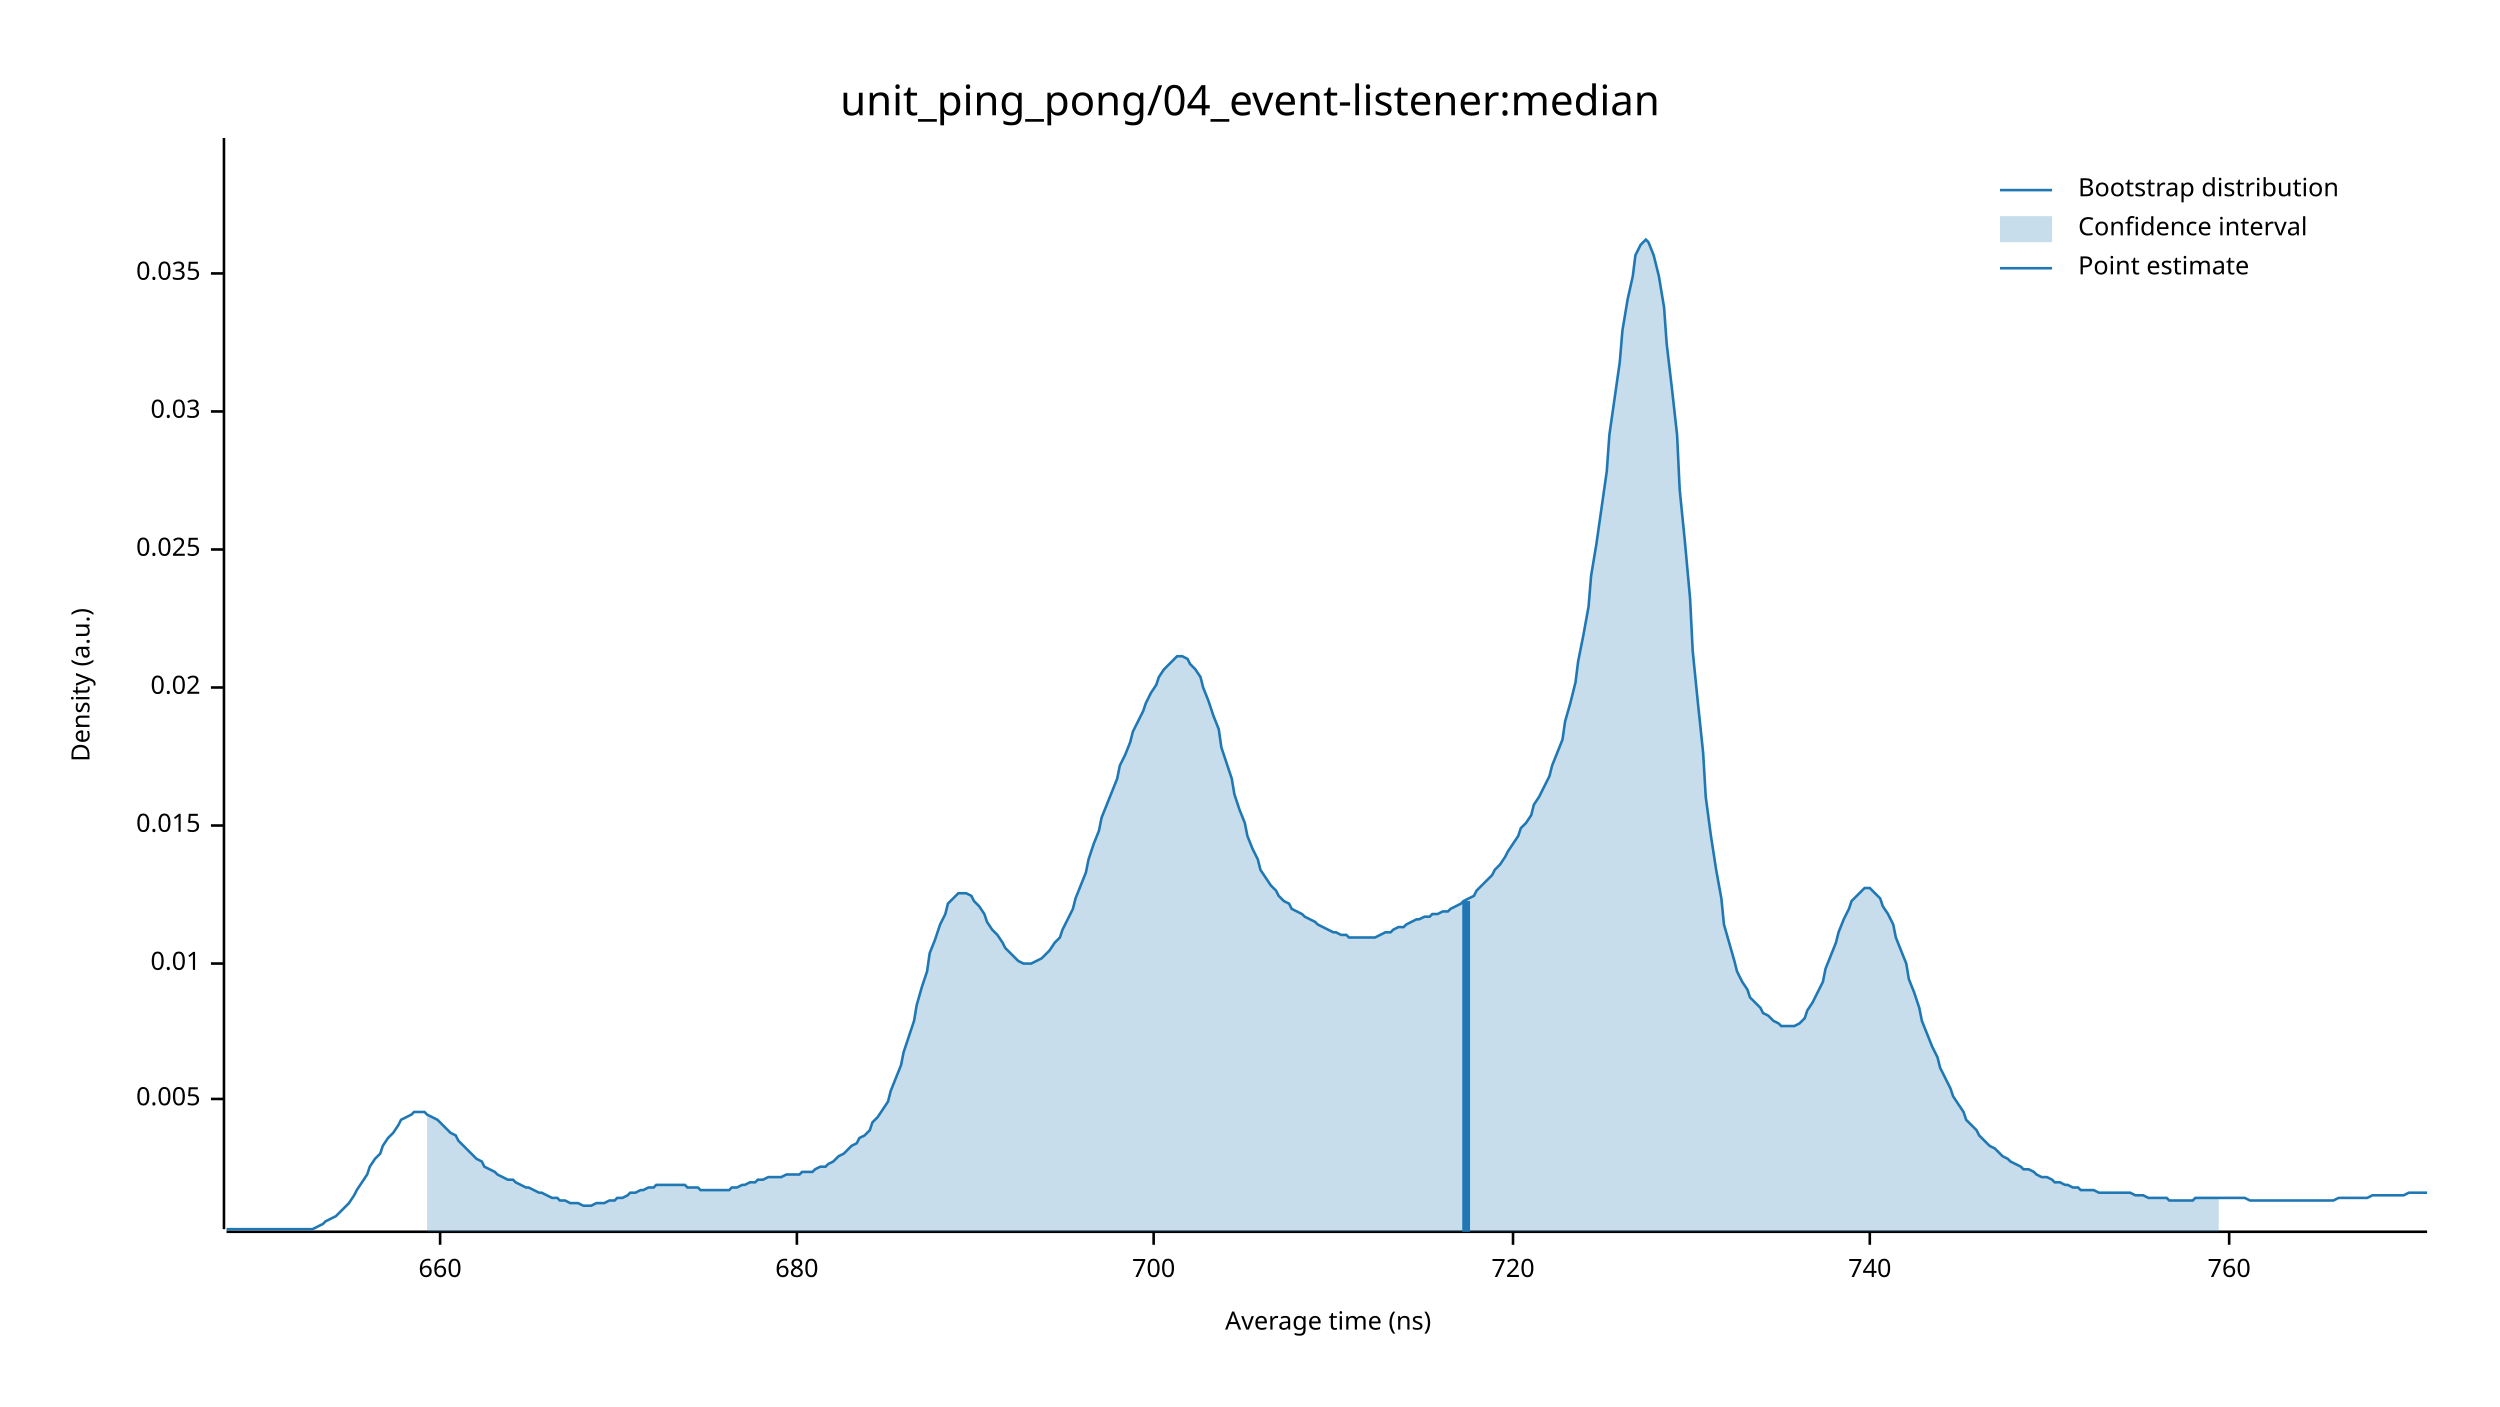
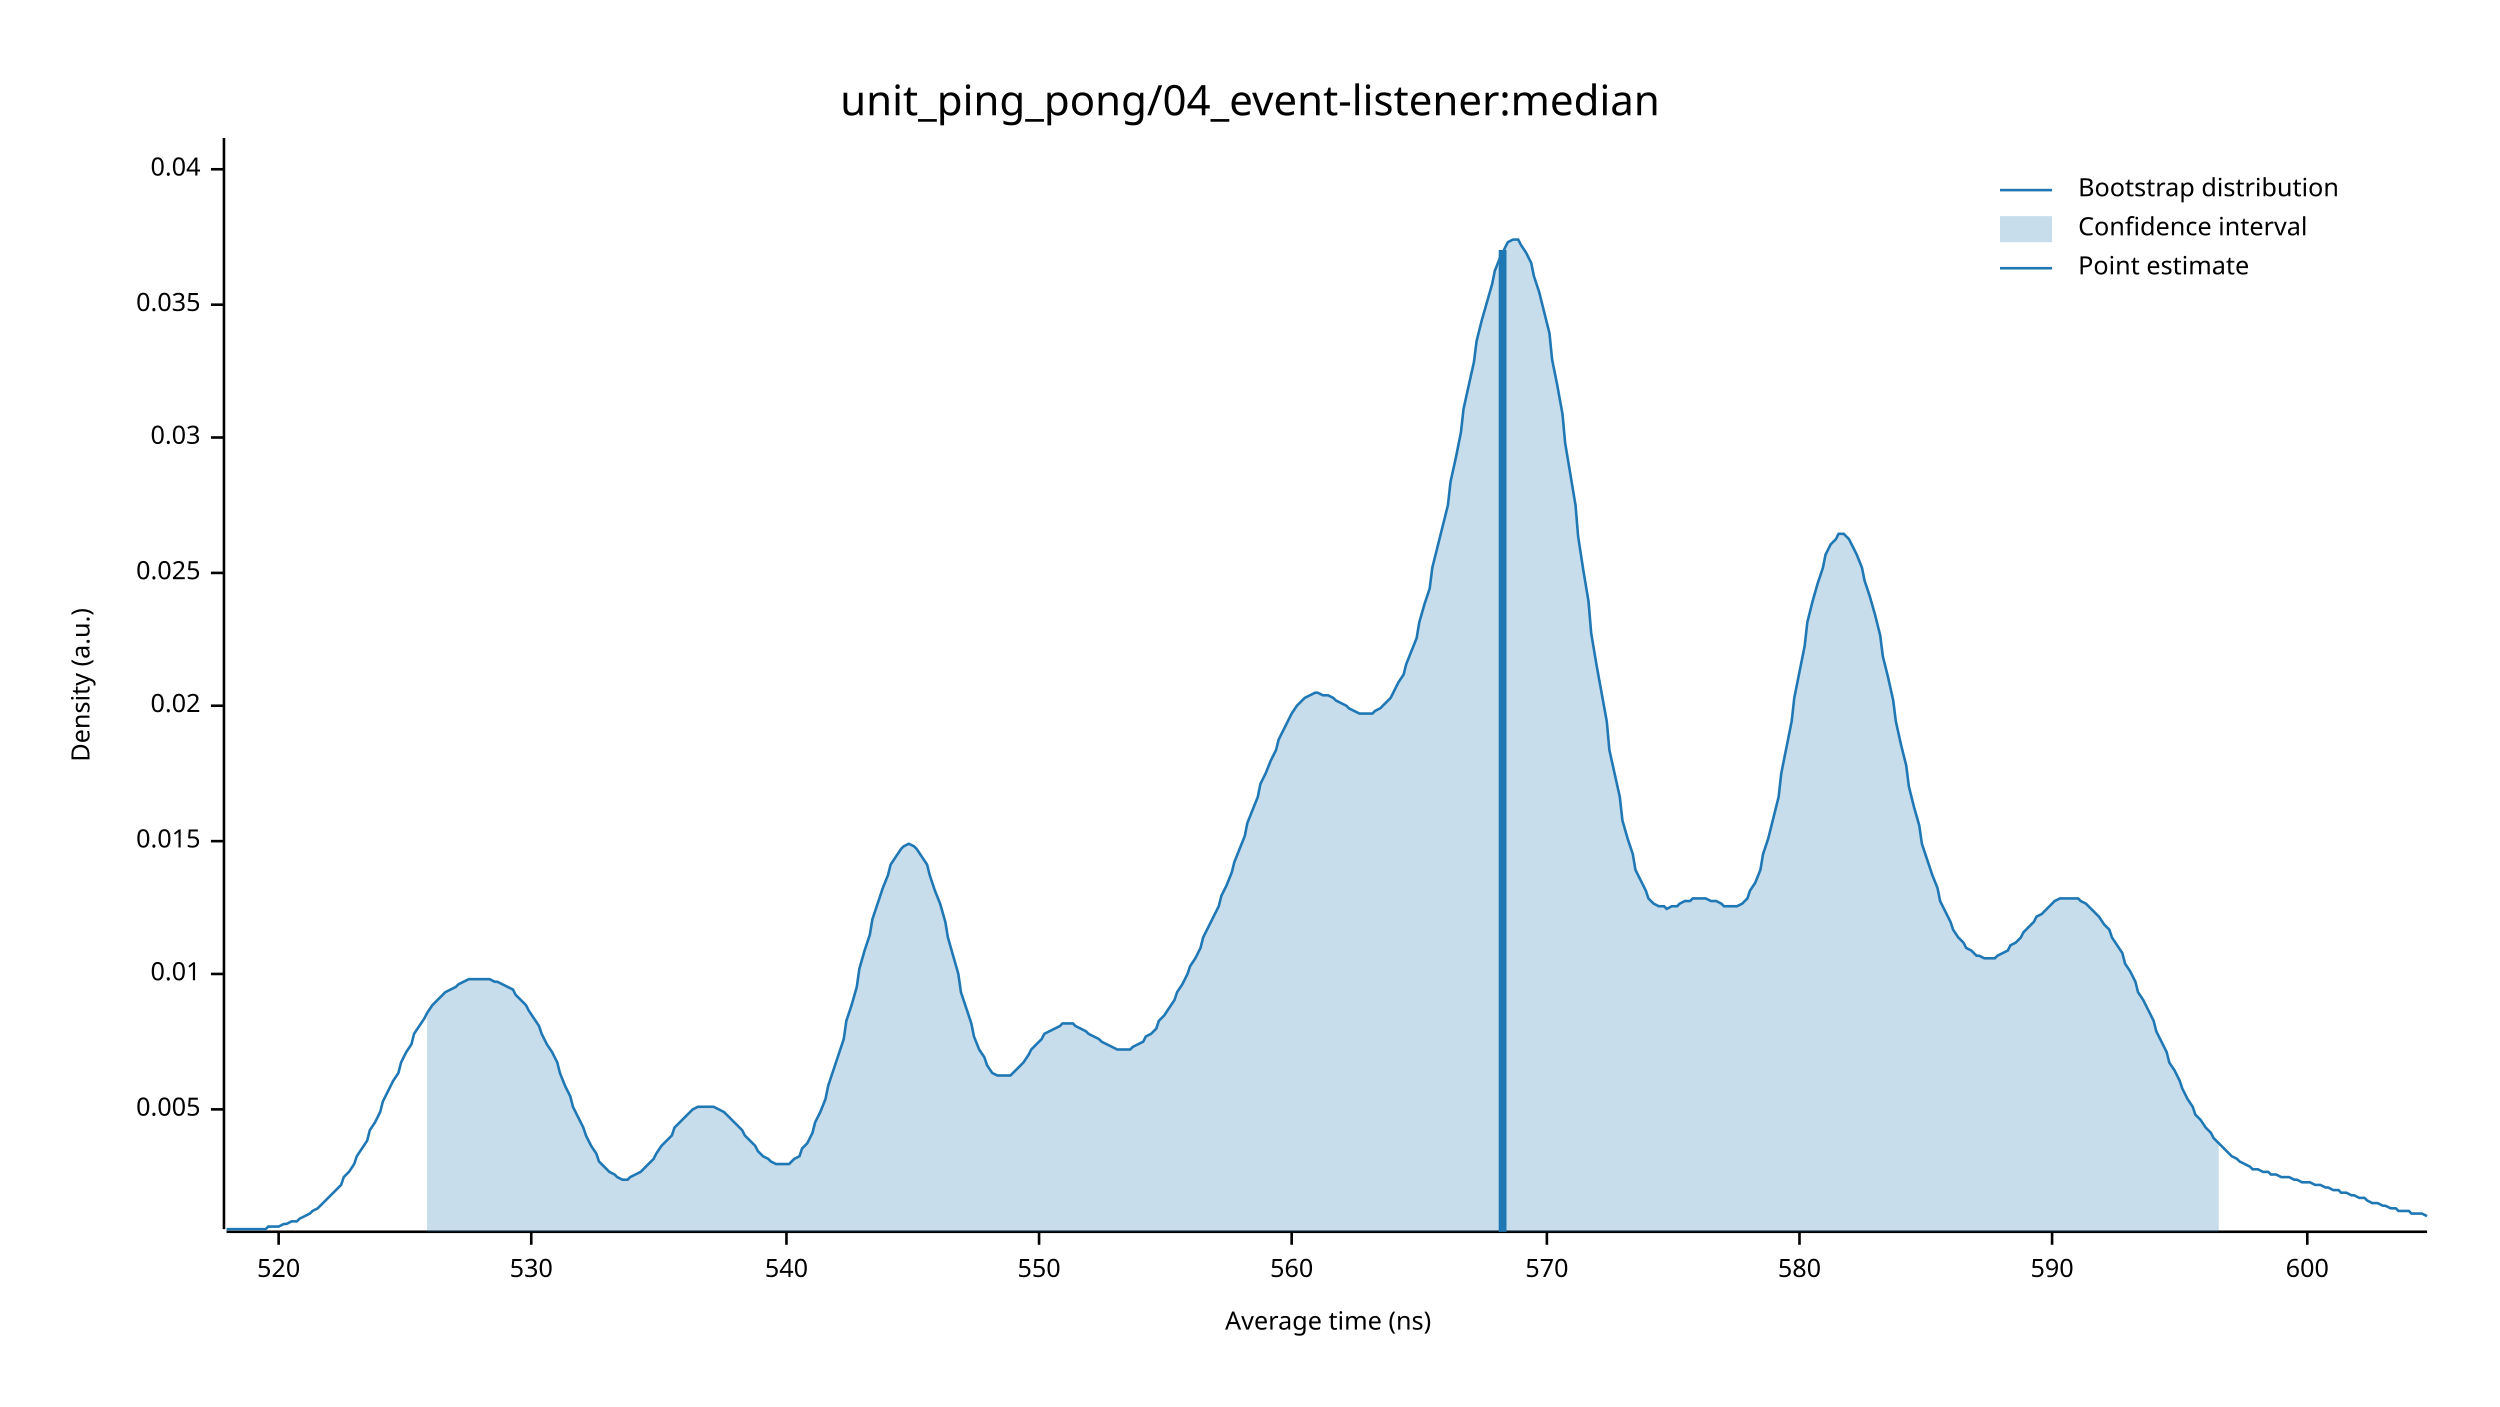
<svg xmlns="http://www.w3.org/2000/svg" width="960" height="540" viewBox="0 0 960 540">
  <text x="480" y="32" dy="0.76em" text-anchor="middle" font-family="sans-serif" font-size="16.129" opacity="1" fill="#000000">
unit_ping_pong/04_event-listener:median
</text>
  <text x="27" y="263" dy="0.76em" text-anchor="middle" font-family="sans-serif" font-size="9.677" opacity="1" fill="#000000" transform="rotate(270, 27, 263)">
Density (a.u.)
</text>
  <text x="510" y="513" dy="-0.5ex" text-anchor="middle" font-family="sans-serif" font-size="9.677" opacity="1" fill="#000000">
Average time (ns)
</text>
  <polyline fill="none" opacity="1" stroke="#000000" stroke-width="1" points="86,53 86,472 " />
-   <text x="77" y="422" dy="0.5ex" text-anchor="end" font-family="sans-serif" font-size="9.677" opacity="1" fill="#000000">
+   <text x="77" y="426" dy="0.5ex" text-anchor="end" font-family="sans-serif" font-size="9.677" opacity="1" fill="#000000">
0.005
</text>
-   <polyline fill="none" opacity="1" stroke="#000000" stroke-width="1" points="81,422 86,422 " />
-   <text x="77" y="370" dy="0.5ex" text-anchor="end" font-family="sans-serif" font-size="9.677" opacity="1" fill="#000000">
+   <polyline fill="none" opacity="1" stroke="#000000" stroke-width="1" points="81,426 86,426 " />
+   <text x="77" y="374" dy="0.5ex" text-anchor="end" font-family="sans-serif" font-size="9.677" opacity="1" fill="#000000">
0.01
</text>
-   <polyline fill="none" opacity="1" stroke="#000000" stroke-width="1" points="81,370 86,370 " />
-   <text x="77" y="317" dy="0.5ex" text-anchor="end" font-family="sans-serif" font-size="9.677" opacity="1" fill="#000000">
+   <polyline fill="none" opacity="1" stroke="#000000" stroke-width="1" points="81,374 86,374 " />
+   <text x="77" y="323" dy="0.5ex" text-anchor="end" font-family="sans-serif" font-size="9.677" opacity="1" fill="#000000">
0.015
</text>
-   <polyline fill="none" opacity="1" stroke="#000000" stroke-width="1" points="81,317 86,317 " />
-   <text x="77" y="264" dy="0.5ex" text-anchor="end" font-family="sans-serif" font-size="9.677" opacity="1" fill="#000000">
+   <polyline fill="none" opacity="1" stroke="#000000" stroke-width="1" points="81,323 86,323 " />
+   <text x="77" y="271" dy="0.5ex" text-anchor="end" font-family="sans-serif" font-size="9.677" opacity="1" fill="#000000">
0.02
</text>
-   <polyline fill="none" opacity="1" stroke="#000000" stroke-width="1" points="81,264 86,264 " />
-   <text x="77" y="211" dy="0.5ex" text-anchor="end" font-family="sans-serif" font-size="9.677" opacity="1" fill="#000000">
+   <polyline fill="none" opacity="1" stroke="#000000" stroke-width="1" points="81,271 86,271 " />
+   <text x="77" y="220" dy="0.5ex" text-anchor="end" font-family="sans-serif" font-size="9.677" opacity="1" fill="#000000">
0.025
</text>
-   <polyline fill="none" opacity="1" stroke="#000000" stroke-width="1" points="81,211 86,211 " />
-   <text x="77" y="158" dy="0.5ex" text-anchor="end" font-family="sans-serif" font-size="9.677" opacity="1" fill="#000000">
+   <polyline fill="none" opacity="1" stroke="#000000" stroke-width="1" points="81,220 86,220 " />
+   <text x="77" y="168" dy="0.5ex" text-anchor="end" font-family="sans-serif" font-size="9.677" opacity="1" fill="#000000">
0.03
</text>
-   <polyline fill="none" opacity="1" stroke="#000000" stroke-width="1" points="81,158 86,158 " />
-   <text x="77" y="105" dy="0.5ex" text-anchor="end" font-family="sans-serif" font-size="9.677" opacity="1" fill="#000000">
+   <polyline fill="none" opacity="1" stroke="#000000" stroke-width="1" points="81,168 86,168 " />
+   <text x="77" y="117" dy="0.5ex" text-anchor="end" font-family="sans-serif" font-size="9.677" opacity="1" fill="#000000">
0.035
</text>
-   <polyline fill="none" opacity="1" stroke="#000000" stroke-width="1" points="81,105 86,105 " />
+   <polyline fill="none" opacity="1" stroke="#000000" stroke-width="1" points="81,117 86,117 " />
+   <text x="77" y="65" dy="0.5ex" text-anchor="end" font-family="sans-serif" font-size="9.677" opacity="1" fill="#000000">
+ 0.04
+ </text>
+   <polyline fill="none" opacity="1" stroke="#000000" stroke-width="1" points="81,65 86,65 " />
  <polyline fill="none" opacity="1" stroke="#000000" stroke-width="1" points="87,473 932,473 " />
-   <text x="169" y="483" dy="0.76em" text-anchor="middle" font-family="sans-serif" font-size="9.677" opacity="1" fill="#000000">
- 660
+   <text x="107" y="483" dy="0.76em" text-anchor="middle" font-family="sans-serif" font-size="9.677" opacity="1" fill="#000000">
+ 520
</text>
-   <polyline fill="none" opacity="1" stroke="#000000" stroke-width="1" points="169,473 169,478 " />
-   <text x="306" y="483" dy="0.76em" text-anchor="middle" font-family="sans-serif" font-size="9.677" opacity="1" fill="#000000">
- 680
+   <polyline fill="none" opacity="1" stroke="#000000" stroke-width="1" points="107,473 107,478 " />
+   <text x="204" y="483" dy="0.76em" text-anchor="middle" font-family="sans-serif" font-size="9.677" opacity="1" fill="#000000">
+ 530
</text>
-   <polyline fill="none" opacity="1" stroke="#000000" stroke-width="1" points="306,473 306,478 " />
-   <text x="443" y="483" dy="0.76em" text-anchor="middle" font-family="sans-serif" font-size="9.677" opacity="1" fill="#000000">
- 700
+   <polyline fill="none" opacity="1" stroke="#000000" stroke-width="1" points="204,473 204,478 " />
+   <text x="302" y="483" dy="0.76em" text-anchor="middle" font-family="sans-serif" font-size="9.677" opacity="1" fill="#000000">
+ 540
</text>
-   <polyline fill="none" opacity="1" stroke="#000000" stroke-width="1" points="443,473 443,478 " />
-   <text x="581" y="483" dy="0.76em" text-anchor="middle" font-family="sans-serif" font-size="9.677" opacity="1" fill="#000000">
- 720
+   <polyline fill="none" opacity="1" stroke="#000000" stroke-width="1" points="302,473 302,478 " />
+   <text x="399" y="483" dy="0.76em" text-anchor="middle" font-family="sans-serif" font-size="9.677" opacity="1" fill="#000000">
+ 550
</text>
-   <polyline fill="none" opacity="1" stroke="#000000" stroke-width="1" points="581,473 581,478 " />
-   <text x="718" y="483" dy="0.76em" text-anchor="middle" font-family="sans-serif" font-size="9.677" opacity="1" fill="#000000">
- 740
+   <polyline fill="none" opacity="1" stroke="#000000" stroke-width="1" points="399,473 399,478 " />
+   <text x="496" y="483" dy="0.76em" text-anchor="middle" font-family="sans-serif" font-size="9.677" opacity="1" fill="#000000">
+ 560
</text>
-   <polyline fill="none" opacity="1" stroke="#000000" stroke-width="1" points="718,473 718,478 " />
-   <text x="856" y="483" dy="0.76em" text-anchor="middle" font-family="sans-serif" font-size="9.677" opacity="1" fill="#000000">
- 760
+   <polyline fill="none" opacity="1" stroke="#000000" stroke-width="1" points="496,473 496,478 " />
+   <text x="594" y="483" dy="0.76em" text-anchor="middle" font-family="sans-serif" font-size="9.677" opacity="1" fill="#000000">
+ 570
</text>
-   <polyline fill="none" opacity="1" stroke="#000000" stroke-width="1" points="856,473 856,478 " />
-   <polyline fill="none" opacity="1" stroke="#1F78B4" stroke-width="1" points="87,472 88,472 90,472 92,472 93,472 95,472 97,472 98,472 100,472 102,472 103,472 105,472 107,472 109,472 110,472 112,472 114,472 115,472 117,472 119,472 120,472 122,471 124,470 125,469 127,468 129,467 131,465 132,464 134,462 136,459 137,457 139,454 141,451 142,448 144,445 146,443 147,440 149,437 151,435 153,432 154,430 156,429 158,428 159,427 161,427 163,427 164,428 166,429 168,430 169,431 171,433 173,435 175,436 176,438 178,440 180,442 181,443 183,445 185,446 186,448 188,449 190,450 191,451 193,452 195,453 197,453 198,454 200,455 202,456 203,456 205,457 207,458 208,458 210,459 212,460 214,460 215,461 217,461 219,462 220,462 222,462 224,463 225,463 227,463 229,462 230,462 232,462 234,461 236,461 237,460 239,460 241,459 242,458 244,458 246,457 247,457 249,456 251,456 252,455 254,455 256,455 258,455 259,455 261,455 263,455 264,456 266,456 268,456 269,457 271,457 273,457 274,457 276,457 278,457 280,457 281,456 283,456 285,455 286,455 288,454 290,454 291,453 293,453 295,452 296,452 298,452 300,452 302,451 303,451 305,451 307,451 308,450 310,450 312,450 313,449 315,448 317,448 318,447 320,446 322,444 324,443 325,442 327,440 329,439 330,437 332,436 334,434 335,431 337,429 339,426 341,423 342,419 344,414 346,409 347,404 349,398 351,392 352,386 354,379 356,373 357,366 359,361 361,355 363,351 364,347 366,345 368,343 369,343 371,343 373,344 374,346 376,348 378,351 379,354 381,357 383,359 385,362 386,364 388,366 390,368 391,369 393,370 395,370 396,370 398,369 400,368 401,367 403,365 405,362 407,360 408,357 410,353 412,349 413,345 415,340 417,335 418,330 420,324 422,319 423,314 425,309 427,304 429,299 430,294 432,290 434,285 435,281 437,277 439,273 440,270 442,266 444,263 445,260 447,257 449,255 451,253 452,252 454,252 456,253 457,255 459,257 461,260 462,264 464,269 466,275 468,280 469,287 471,293 473,299 474,305 476,311 478,316 479,321 481,326 483,330 484,334 486,337 488,340 490,342 491,344 493,346 495,347 496,349 498,350 500,351 501,352 503,353 505,354 506,355 508,356 510,357 512,358 513,358 515,359 517,359 518,360 520,360 522,360 523,360 525,360 527,360 528,360 530,359 532,358 534,358 535,357 537,356 539,356 540,355 542,354 544,353 545,353 547,352 549,352 550,351 552,351 554,350 556,350 557,349 559,348 561,347 562,346 564,345 566,344 567,342 569,340 571,338 573,336 574,334 576,332 578,329 579,327 581,324 583,321 584,318 586,316 588,313 589,309 591,306 593,302 595,298 596,294 598,289 600,284 601,277 603,270 605,262 606,254 608,244 610,233 611,221 613,209 615,195 617,181 618,167 620,153 622,139 623,127 625,115 627,106 628,98 630,94 632,92 633,93 635,98 637,106 639,118 640,132 642,149 644,167 645,188 647,208 649,230 650,250 652,270 654,289 655,306 657,321 659,334 661,345 662,355 664,362 666,369 667,373 669,377 671,380 672,383 674,385 676,387 677,389 679,390 681,392 683,393 684,394 686,394 688,394 689,394 691,393 693,391 694,388 696,385 698,381 700,377 701,372 703,367 705,362 706,358 708,353 710,349 711,346 713,344 715,342 716,341 718,341 720,343 722,345 723,348 725,351 727,355 728,360 730,365 732,370 733,376 735,381 737,387 738,392 740,397 742,402 744,406 745,410 747,414 749,418 750,421 752,424 754,427 755,430 757,432 759,434 760,436 762,438 764,440 766,441 767,442 769,444 771,445 772,446 774,447 776,448 777,449 779,449 781,450 782,451 784,452 786,452 788,453 789,454 791,454 793,455 794,455 796,456 798,456 799,457 801,457 803,457 804,457 806,458 808,458 810,458 811,458 813,458 815,458 816,458 818,458 820,459 821,459 823,459 825,460 827,460 828,460 830,460 832,460 833,461 835,461 837,461 838,461 840,461 842,461 843,460 845,460 847,460 849,460 850,460 852,460 854,460 855,460 857,460 859,460 860,460 862,460 864,461 865,461 867,461 869,461 871,461 872,461 874,461 876,461 877,461 879,461 881,461 882,461 884,461 886,461 887,461 889,461 891,461 893,461 894,461 896,461 898,460 899,460 901,460 903,460 904,460 906,460 908,460 909,460 911,459 913,459 915,459 916,459 918,459 920,459 921,459 923,459 925,458 926,458 928,458 930,458 932,458 " />
-   <polygon opacity="0.25" fill="#1F78B4" points="164,428 166,429 168,430 169,431 171,433 173,435 175,436 176,438 178,440 180,442 181,443 183,445 185,446 186,448 188,449 190,450 191,451 193,452 195,453 197,453 198,454 200,455 202,456 203,456 205,457 207,458 208,458 210,459 212,460 214,460 215,461 217,461 219,462 220,462 222,462 224,463 225,463 227,463 229,462 230,462 232,462 234,461 236,461 237,460 239,460 241,459 242,458 244,458 246,457 247,457 249,456 251,456 252,455 254,455 256,455 258,455 259,455 261,455 263,455 264,456 266,456 268,456 269,457 271,457 273,457 274,457 276,457 278,457 280,457 281,456 283,456 285,455 286,455 288,454 290,454 291,453 293,453 295,452 296,452 298,452 300,452 302,451 303,451 305,451 307,451 308,450 310,450 312,450 313,449 315,448 317,448 318,447 320,446 322,444 324,443 325,442 327,440 329,439 330,437 332,436 334,434 335,431 337,429 339,426 341,423 342,419 344,414 346,409 347,404 349,398 351,392 352,386 354,379 356,373 357,366 359,361 361,355 363,351 364,347 366,345 368,343 369,343 371,343 373,344 374,346 376,348 378,351 379,354 381,357 383,359 385,362 386,364 388,366 390,368 391,369 393,370 395,370 396,370 398,369 400,368 401,367 403,365 405,362 407,360 408,357 410,353 412,349 413,345 415,340 417,335 418,330 420,324 422,319 423,314 425,309 427,304 429,299 430,294 432,290 434,285 435,281 437,277 439,273 440,270 442,266 444,263 445,260 447,257 449,255 451,253 452,252 454,252 456,253 457,255 459,257 461,260 462,264 464,269 466,275 468,280 469,287 471,293 473,299 474,305 476,311 478,316 479,321 481,326 483,330 484,334 486,337 488,340 490,342 491,344 493,346 495,347 496,349 498,350 500,351 501,352 503,353 505,354 506,355 508,356 510,357 512,358 513,358 515,359 517,359 518,360 520,360 522,360 523,360 525,360 527,360 528,360 530,359 532,358 534,358 535,357 537,356 539,356 540,355 542,354 544,353 545,353 547,352 549,352 550,351 552,351 554,350 556,350 557,349 559,348 561,347 562,346 564,345 566,344 567,342 569,340 571,338 573,336 574,334 576,332 578,329 579,327 581,324 583,321 584,318 586,316 588,313 589,309 591,306 593,302 595,298 596,294 598,289 600,284 601,277 603,270 605,262 606,254 608,244 610,233 611,221 613,209 615,195 617,181 618,167 620,153 622,139 623,127 625,115 627,106 628,98 630,94 632,92 633,93 635,98 637,106 639,118 640,132 642,149 644,167 645,188 647,208 649,230 650,250 652,270 654,289 655,306 657,321 659,334 661,345 662,355 664,362 666,369 667,373 669,377 671,380 672,383 674,385 676,387 677,389 679,390 681,392 683,393 684,394 686,394 688,394 689,394 691,393 693,391 694,388 696,385 698,381 700,377 701,372 703,367 705,362 706,358 708,353 710,349 711,346 713,344 715,342 716,341 718,341 720,343 722,345 723,348 725,351 727,355 728,360 730,365 732,370 733,376 735,381 737,387 738,392 740,397 742,402 744,406 745,410 747,414 749,418 750,421 752,424 754,427 755,430 757,432 759,434 760,436 762,438 764,440 766,441 767,442 769,444 771,445 772,446 774,447 776,448 777,449 779,449 781,450 782,451 784,452 786,452 788,453 789,454 791,454 793,455 794,455 796,456 798,456 799,457 801,457 803,457 804,457 806,458 808,458 810,458 811,458 813,458 815,458 816,458 818,458 820,459 821,459 823,459 825,460 827,460 828,460 830,460 832,460 833,461 835,461 837,461 838,461 840,461 842,461 843,460 845,460 847,460 849,460 850,460 852,460 852,473 164,473 " />
-   <polyline fill="none" opacity="1" stroke="#1F78B4" stroke-width="3" points="563,473 563,346 " />
+   <polyline fill="none" opacity="1" stroke="#000000" stroke-width="1" points="594,473 594,478 " />
+   <text x="691" y="483" dy="0.76em" text-anchor="middle" font-family="sans-serif" font-size="9.677" opacity="1" fill="#000000">
+ 580
+ </text>
+   <polyline fill="none" opacity="1" stroke="#000000" stroke-width="1" points="691,473 691,478 " />
+   <text x="788" y="483" dy="0.76em" text-anchor="middle" font-family="sans-serif" font-size="9.677" opacity="1" fill="#000000">
+ 590
+ </text>
+   <polyline fill="none" opacity="1" stroke="#000000" stroke-width="1" points="788,473 788,478 " />
+   <text x="886" y="483" dy="0.76em" text-anchor="middle" font-family="sans-serif" font-size="9.677" opacity="1" fill="#000000">
+ 600
+ </text>
+   <polyline fill="none" opacity="1" stroke="#000000" stroke-width="1" points="886,473 886,478 " />
+   <polyline fill="none" opacity="1" stroke="#1F78B4" stroke-width="1" points="87,472 88,472 90,472 92,472 93,472 95,472 97,472 98,472 100,472 102,472 103,471 105,471 107,471 109,470 110,470 112,469 114,469 115,468 117,467 119,466 120,465 122,464 124,462 125,461 127,459 129,457 131,455 132,452 134,450 136,447 137,444 139,441 141,438 142,434 144,431 146,427 147,423 149,419 151,415 153,412 154,408 156,404 158,401 159,397 161,394 163,391 164,389 166,386 168,384 169,383 171,381 173,380 175,379 176,378 178,377 180,376 181,376 183,376 185,376 186,376 188,376 190,377 191,377 193,378 195,379 197,380 198,382 200,384 202,386 203,388 205,391 207,394 208,397 210,401 212,404 214,408 215,412 217,417 219,421 220,425 222,429 224,433 225,436 227,440 229,443 230,446 232,448 234,450 236,451 237,452 239,453 241,453 242,452 244,451 246,450 247,449 249,447 251,445 252,443 254,440 256,438 258,436 259,433 261,431 263,429 264,428 266,426 268,425 269,425 271,425 273,425 274,425 276,426 278,427 280,429 281,430 283,432 285,434 286,436 288,438 290,440 291,442 293,444 295,445 296,446 298,447 300,447 302,447 303,447 305,445 307,444 308,441 310,439 312,435 313,431 315,427 317,422 318,417 320,411 322,405 324,399 325,392 327,386 329,379 330,372 332,365 334,359 335,353 337,347 339,341 341,336 342,332 344,329 346,326 347,325 349,324 351,325 352,326 354,329 356,332 357,336 359,342 361,347 363,354 364,360 366,367 368,374 369,381 371,387 373,393 374,398 376,403 378,406 379,409 381,412 383,413 385,413 386,413 388,413 390,411 391,410 393,408 395,405 396,403 398,401 400,399 401,397 403,396 405,395 407,394 408,393 410,393 412,393 413,394 415,395 417,396 418,397 420,398 422,399 423,400 425,401 427,402 429,403 430,403 432,403 434,403 435,402 437,401 439,400 440,398 442,397 444,395 445,392 447,390 449,387 451,384 452,381 454,378 456,374 457,371 459,368 461,364 462,360 464,356 466,352 468,348 469,344 471,340 473,335 474,331 476,326 478,321 479,316 481,311 483,306 484,301 486,297 488,292 490,288 491,284 493,280 495,276 496,274 498,271 500,269 501,268 503,267 505,266 506,266 508,267 510,267 512,268 513,269 515,270 517,271 518,272 520,273 522,274 523,274 525,274 527,274 528,273 530,272 532,270 534,268 535,266 537,262 539,259 540,255 542,250 544,245 545,239 547,232 549,226 550,218 552,210 554,202 556,194 557,185 559,176 561,166 562,157 564,148 566,139 567,131 569,123 571,116 573,109 574,104 576,99 578,95 579,93 581,92 583,92 584,94 586,97 588,101 589,106 591,112 593,120 595,128 596,138 598,148 600,159 601,170 603,182 605,194 606,206 608,219 610,231 611,243 613,255 615,266 617,277 618,288 620,297 622,306 623,315 625,322 627,328 628,334 630,338 632,342 633,345 635,347 637,348 639,348 640,349 642,348 644,348 645,347 647,346 649,346 650,345 652,345 654,345 655,345 657,346 659,346 661,347 662,348 664,348 666,348 667,348 669,347 671,345 672,342 674,339 676,334 677,328 679,322 681,314 683,306 684,297 686,287 688,277 689,268 691,258 693,248 694,239 696,231 698,224 700,218 701,213 703,209 705,207 706,205 708,205 710,207 711,209 713,213 715,218 716,223 718,229 720,236 722,244 723,252 725,260 727,269 728,277 730,286 732,294 733,302 735,310 737,317 738,324 740,330 742,336 744,341 745,346 747,350 749,354 750,357 752,360 754,362 755,364 757,365 759,367 760,367 762,368 764,368 766,368 767,367 769,366 771,365 772,363 774,362 776,360 777,358 779,356 781,354 782,352 784,351 786,349 788,347 789,346 791,345 793,345 794,345 796,345 798,345 799,346 801,347 803,349 804,350 806,352 808,355 810,357 811,360 813,363 815,366 816,370 818,373 820,377 821,381 823,384 825,388 827,392 828,396 830,400 832,404 833,408 835,411 837,415 838,418 840,422 842,425 843,428 845,430 847,433 849,435 850,437 852,439 854,441 855,442 857,444 859,445 860,446 862,447 864,448 865,449 867,449 869,450 871,450 872,451 874,451 876,452 877,452 879,452 881,453 882,453 884,454 886,454 887,454 889,455 891,455 893,456 894,456 896,457 898,457 899,458 901,458 903,459 904,459 906,460 908,460 909,461 911,462 913,462 915,463 916,463 918,464 920,464 921,465 923,465 925,465 926,466 928,466 930,466 932,467 " />
+   <polygon opacity="0.25" fill="#1F78B4" points="164,389 166,386 168,384 169,383 171,381 173,380 175,379 176,378 178,377 180,376 181,376 183,376 185,376 186,376 188,376 190,377 191,377 193,378 195,379 197,380 198,382 200,384 202,386 203,388 205,391 207,394 208,397 210,401 212,404 214,408 215,412 217,417 219,421 220,425 222,429 224,433 225,436 227,440 229,443 230,446 232,448 234,450 236,451 237,452 239,453 241,453 242,452 244,451 246,450 247,449 249,447 251,445 252,443 254,440 256,438 258,436 259,433 261,431 263,429 264,428 266,426 268,425 269,425 271,425 273,425 274,425 276,426 278,427 280,429 281,430 283,432 285,434 286,436 288,438 290,440 291,442 293,444 295,445 296,446 298,447 300,447 302,447 303,447 305,445 307,444 308,441 310,439 312,435 313,431 315,427 317,422 318,417 320,411 322,405 324,399 325,392 327,386 329,379 330,372 332,365 334,359 335,353 337,347 339,341 341,336 342,332 344,329 346,326 347,325 349,324 351,325 352,326 354,329 356,332 357,336 359,342 361,347 363,354 364,360 366,367 368,374 369,381 371,387 373,393 374,398 376,403 378,406 379,409 381,412 383,413 385,413 386,413 388,413 390,411 391,410 393,408 395,405 396,403 398,401 400,399 401,397 403,396 405,395 407,394 408,393 410,393 412,393 413,394 415,395 417,396 418,397 420,398 422,399 423,400 425,401 427,402 429,403 430,403 432,403 434,403 435,402 437,401 439,400 440,398 442,397 444,395 445,392 447,390 449,387 451,384 452,381 454,378 456,374 457,371 459,368 461,364 462,360 464,356 466,352 468,348 469,344 471,340 473,335 474,331 476,326 478,321 479,316 481,311 483,306 484,301 486,297 488,292 490,288 491,284 493,280 495,276 496,274 498,271 500,269 501,268 503,267 505,266 506,266 508,267 510,267 512,268 513,269 515,270 517,271 518,272 520,273 522,274 523,274 525,274 527,274 528,273 530,272 532,270 534,268 535,266 537,262 539,259 540,255 542,250 544,245 545,239 547,232 549,226 550,218 552,210 554,202 556,194 557,185 559,176 561,166 562,157 564,148 566,139 567,131 569,123 571,116 573,109 574,104 576,99 578,95 579,93 581,92 583,92 584,94 586,97 588,101 589,106 591,112 593,120 595,128 596,138 598,148 600,159 601,170 603,182 605,194 606,206 608,219 610,231 611,243 613,255 615,266 617,277 618,288 620,297 622,306 623,315 625,322 627,328 628,334 630,338 632,342 633,345 635,347 637,348 639,348 640,349 642,348 644,348 645,347 647,346 649,346 650,345 652,345 654,345 655,345 657,346 659,346 661,347 662,348 664,348 666,348 667,348 669,347 671,345 672,342 674,339 676,334 677,328 679,322 681,314 683,306 684,297 686,287 688,277 689,268 691,258 693,248 694,239 696,231 698,224 700,218 701,213 703,209 705,207 706,205 708,205 710,207 711,209 713,213 715,218 716,223 718,229 720,236 722,244 723,252 725,260 727,269 728,277 730,286 732,294 733,302 735,310 737,317 738,324 740,330 742,336 744,341 745,346 747,350 749,354 750,357 752,360 754,362 755,364 757,365 759,367 760,367 762,368 764,368 766,368 767,367 769,366 771,365 772,363 774,362 776,360 777,358 779,356 781,354 782,352 784,351 786,349 788,347 789,346 791,345 793,345 794,345 796,345 798,345 799,346 801,347 803,349 804,350 806,352 808,355 810,357 811,360 813,363 815,366 816,370 818,373 820,377 821,381 823,384 825,388 827,392 828,396 830,400 832,404 833,408 835,411 837,415 838,418 840,422 842,425 843,428 845,430 847,433 849,435 850,437 852,439 852,473 164,473 " />
+   <polyline fill="none" opacity="1" stroke="#1F78B4" stroke-width="3" points="577,473 577,96 " />
  <text x="798" y="68" dy="0.76em" text-anchor="start" font-family="sans-serif" font-size="9.677" opacity="1" fill="#000000">
Bootstrap distribution
</text>
  <text x="798" y="83" dy="0.76em" text-anchor="start" font-family="sans-serif" font-size="9.677" opacity="1" fill="#000000">
Confidence interval
</text>
  <text x="798" y="98" dy="0.76em" text-anchor="start" font-family="sans-serif" font-size="9.677" opacity="1" fill="#000000">
Point estimate
</text>
  <polyline fill="none" opacity="1" stroke="#1F78B4" stroke-width="1" points="768,73 788,73 " />
  <rect x="768" y="83" width="20" height="10" opacity="0.25" fill="#1F78B4" stroke="none" />
  <polyline fill="none" opacity="1" stroke="#1F78B4" stroke-width="1" points="768,103 788,103 " />
</svg>
